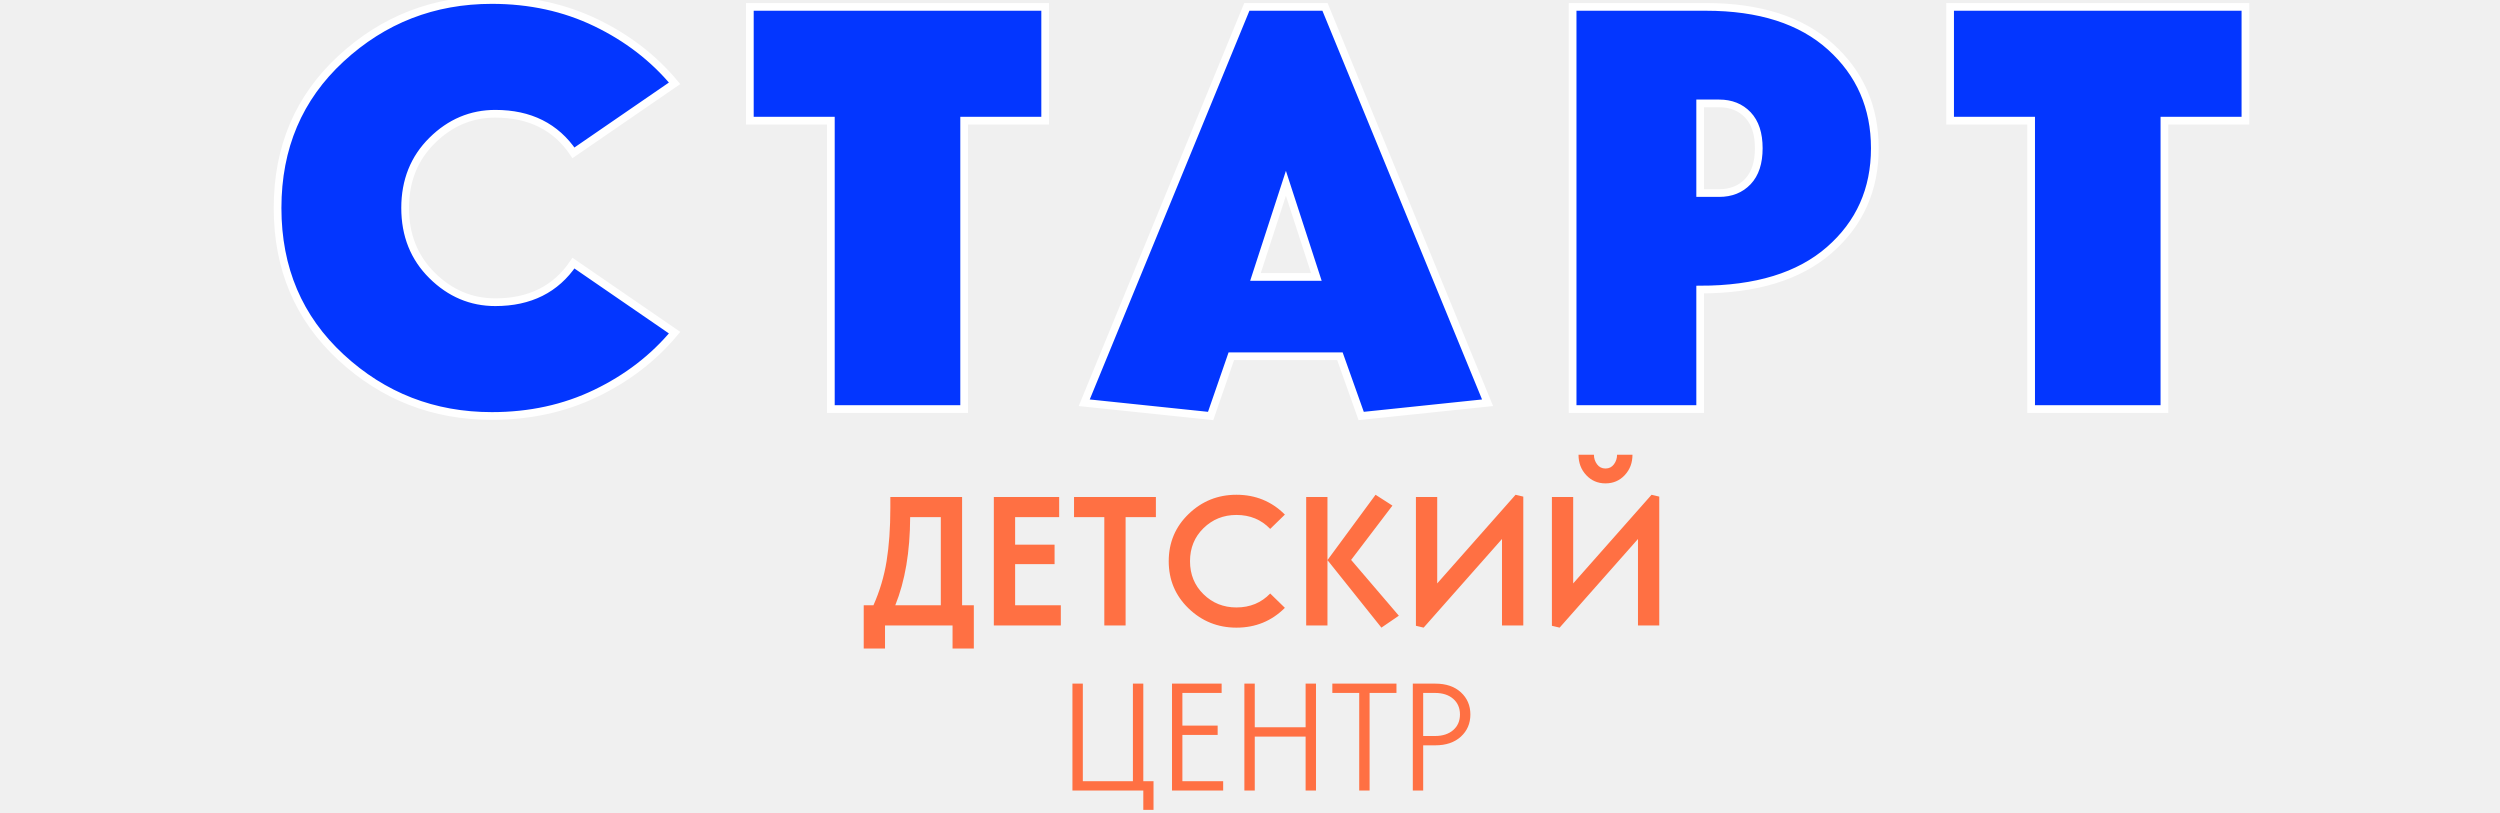
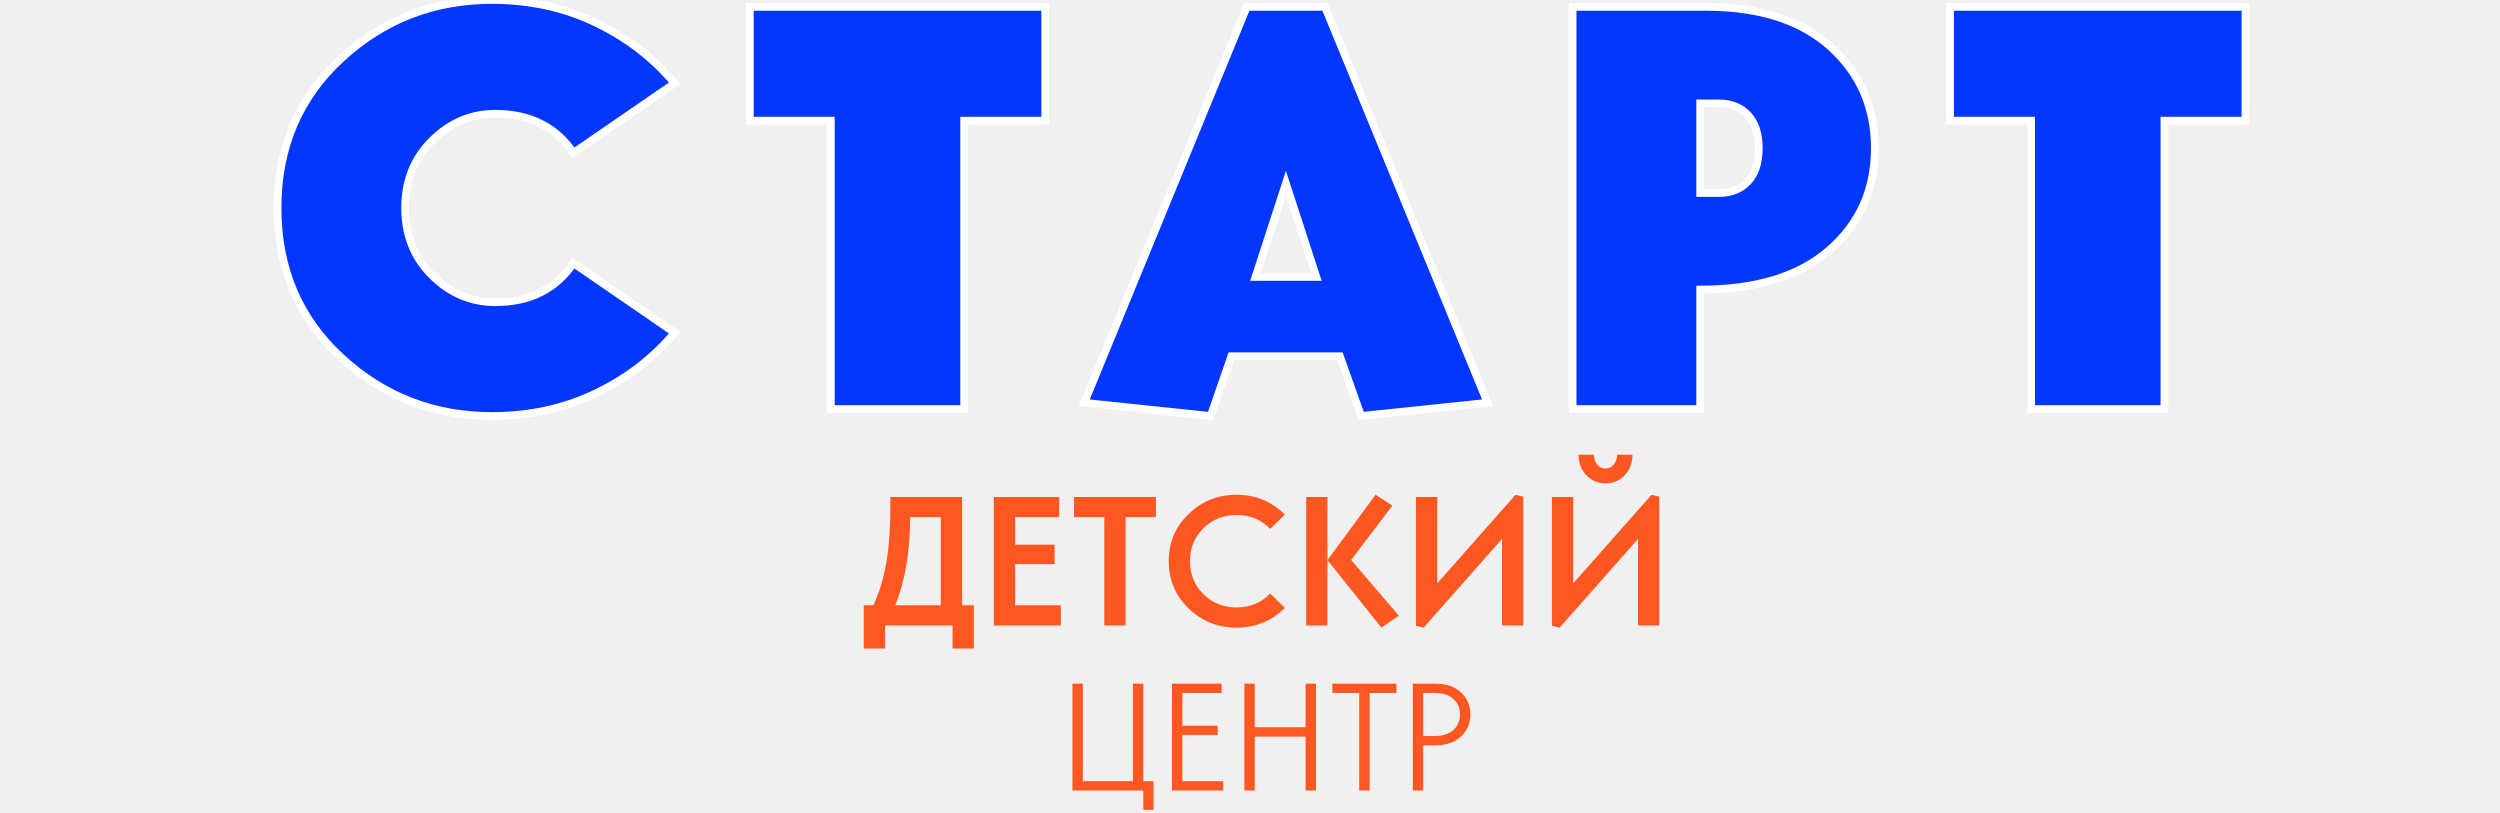
<svg xmlns="http://www.w3.org/2000/svg" width="459.754" height="149.402">
  <path fill="#0336FF" stroke="#FFF" stroke-width="1.417" stroke-miterlimit="10" d="M90.457 0c6.975 0 13.348 1.393 19.125 4.173 5.775 2.784 10.602 6.5 14.476 11.148l-18.596 12.785c-3.242-4.79-8.03-7.185-14.37-7.185-4.439 0-8.313 1.638-11.623 4.914-3.313 3.274-4.965 7.414-4.965 12.414 0 5.004 1.654 9.141 4.965 12.416 3.311 3.276 7.185 4.913 11.623 4.913 6.34 0 11.128-2.395 14.37-7.185l18.596 12.785c-3.874 4.649-8.7 8.364-14.476 11.146-5.776 2.784-12.15 4.175-19.125 4.175-10.709 0-19.953-3.591-27.736-10.778-7.784-7.186-11.676-16.341-11.676-27.472 0-11.128 3.891-20.288 11.676-27.472C70.504 3.593 79.75 0 90.457 0h0zm47.441 22.189V1.267h54.311v20.922H177.31v53.042h-24.514V22.189h-14.898zm105.77-20.922l29.899 72.801-23.245 2.43-3.909-10.986h-19.971l-3.803 10.986-23.247-2.43 29.903-72.801h14.373zm-7.186 32.44l-5.6 17.222h11.2l-5.6-17.222zm108.302-6.448c0 7.609-2.783 13.843-8.346 18.703-5.565 4.86-13.491 7.29-23.773 7.29v21.979h-23.458V1.267h24.512c9.861 0 17.504 2.449 22.929 7.344 5.426 4.896 8.136 11.112 8.136 18.648zm-32.119-8.24v16.482h3.485c2.185 0 3.944-.702 5.283-2.114 1.337-1.408 2.008-3.449 2.008-6.129 0-2.674-.67-4.717-2.008-6.127-1.339-1.407-3.1-2.113-5.283-2.113l-3.485.001h0zm45.962 3.17V1.267h54.31v20.922h-14.898v53.042h-24.512V22.189h-14.9z" />
-   <path fill="#FF7043" d="M179.09 111.305v7.965h-3.915v-4.252h-12.419v4.252h-3.916v-7.965h1.789a32.643 32.643 0 0 0 2.414-8.101c.46-2.834.692-6.098.692-9.788v-2.023h13.195v19.912h2.16zm-14.445 0h8.371v-16.2h-5.636c-.022 6.346-.934 11.745-2.735 16.2zm30.442 0v3.713h-12.319V91.393h12.016v3.712h-8.101v5.063h7.256v3.577h-7.256v7.56h8.404zm2.43-16.2v-3.712h15.053v3.712H207v19.913h-3.915V95.105h-5.568zm29.867-4.118c3.511 0 6.479 1.215 8.909 3.646l-2.701 2.633c-1.642-1.709-3.712-2.565-6.208-2.565-2.386 0-4.404.812-6.059 2.431-1.653 1.617-2.48 3.646-2.48 6.074 0 2.43.827 4.455 2.48 6.073 1.653 1.621 3.673 2.432 6.059 2.432 2.496 0 4.566-.855 6.208-2.564l2.701 2.634c-2.43 2.429-5.399 3.645-8.909 3.645-3.42 0-6.351-1.178-8.792-3.526-2.441-2.353-3.662-5.25-3.662-8.69s1.221-6.339 3.662-8.689c2.441-2.358 5.372-3.534 8.792-3.534zm16.738 24.031h-3.913V91.393h3.913v23.625zm0-12.014l8.844-12.016 3.104 1.992-7.595 9.988 8.775 10.261-3.206 2.193-9.922-12.418zm32.097-3.883l-14.411 16.302-1.418-.34V91.394h3.915v15.896l14.411-16.302 1.419.339v23.692h-3.916V99.121zm25.008 0l-14.409 16.302-1.42-.34V91.394h3.914v15.896l14.411-16.302 1.418.339v23.692h-3.914V99.121zm-10.935-15.49h2.834c0 .653.192 1.236.574 1.755.382.518.898.775 1.553.775s1.17-.258 1.553-.775a2.875 2.875 0 0 0 .574-1.755h2.834c0 1.484-.471 2.732-1.417 3.745s-2.127 1.519-3.544 1.519-2.599-.506-3.544-1.519c-.945-1.011-1.417-2.26-1.417-3.745zm-80.038 60.032h1.881v5.278h-1.881v-3.565h-13.03V125.72h1.91v17.943h9.21V125.72h1.91v17.943zm14.687 0v1.713h-9.407V125.72h9.126v1.713h-7.217v6.01h6.486v1.712h-6.486v8.508h7.498zm15.163-17.944h1.909v19.655h-1.909v-9.911h-9.351v9.911h-1.91v-19.655h1.91v8.029h9.351v-8.029zm4.914 1.715v-1.713h11.794v1.713h-4.941v17.943h-1.91v-17.943h-4.943zm16.708 9.631v8.312h-1.909V125.72h4.129c1.982 0 3.556.535 4.717 1.602 1.16 1.066 1.742 2.425 1.742 4.07 0 1.647-.582 3.006-1.742 4.072-1.161 1.065-2.734 1.602-4.717 1.602l-2.22-.001zm0-1.713h2.162c1.404 0 2.522-.361 3.354-1.082.832-.722 1.249-1.68 1.249-2.879 0-1.197-.417-2.158-1.249-2.88s-1.95-1.079-3.354-1.079h-2.162v7.92z" />
+   <path fill="#ff5722" d="M179.09 111.305v7.965h-3.915v-4.252h-12.419v4.252h-3.916v-7.965h1.789a32.643 32.643 0 0 0 2.414-8.101c.46-2.834.692-6.098.692-9.788v-2.023h13.195v19.912h2.16zm-14.445 0h8.371v-16.2h-5.636c-.022 6.346-.934 11.745-2.735 16.2zm30.442 0v3.713h-12.319V91.393h12.016v3.712h-8.101v5.063h7.256v3.577h-7.256v7.56h8.404zm2.43-16.2v-3.712h15.053v3.712H207v19.913h-3.915V95.105h-5.568zm29.867-4.118c3.511 0 6.479 1.215 8.909 3.646l-2.701 2.633c-1.642-1.709-3.712-2.565-6.208-2.565-2.386 0-4.404.812-6.059 2.431-1.653 1.617-2.48 3.646-2.48 6.074 0 2.43.827 4.455 2.48 6.073 1.653 1.621 3.673 2.432 6.059 2.432 2.496 0 4.566-.855 6.208-2.564l2.701 2.634c-2.43 2.429-5.399 3.645-8.909 3.645-3.42 0-6.351-1.178-8.792-3.526-2.441-2.353-3.662-5.25-3.662-8.69s1.221-6.339 3.662-8.689c2.441-2.358 5.372-3.534 8.792-3.534zm16.738 24.031h-3.913V91.393h3.913v23.625zm0-12.014l8.844-12.016 3.104 1.992-7.595 9.988 8.775 10.261-3.206 2.193-9.922-12.418zm32.097-3.883l-14.411 16.302-1.418-.34V91.394h3.915v15.896l14.411-16.302 1.419.339v23.692h-3.916V99.121zm25.008 0l-14.409 16.302-1.42-.34V91.394h3.914v15.896l14.411-16.302 1.418.339v23.692h-3.914V99.121zm-10.935-15.49h2.834c0 .653.192 1.236.574 1.755.382.518.898.775 1.553.775s1.17-.258 1.553-.775a2.875 2.875 0 0 0 .574-1.755h2.834c0 1.484-.471 2.732-1.417 3.745s-2.127 1.519-3.544 1.519-2.599-.506-3.544-1.519c-.945-1.011-1.417-2.26-1.417-3.745zm-80.038 60.032h1.881v5.278h-1.881v-3.565h-13.03V125.72h1.91v17.943h9.21V125.72h1.91v17.943zm14.687 0v1.713h-9.407V125.72h9.126v1.713h-7.217v6.01h6.486v1.712h-6.486v8.508h7.498zm15.163-17.944h1.909v19.655h-1.909v-9.911h-9.351v9.911h-1.91v-19.655h1.91v8.029h9.351v-8.029zm4.914 1.715v-1.713h11.794v1.713h-4.941v17.943h-1.91v-17.943h-4.943zm16.708 9.631v8.312h-1.909V125.72h4.129c1.982 0 3.556.535 4.717 1.602 1.16 1.066 1.742 2.425 1.742 4.07 0 1.647-.582 3.006-1.742 4.072-1.161 1.065-2.734 1.602-4.717 1.602l-2.22-.001zm0-1.713h2.162c1.404 0 2.522-.361 3.354-1.082.832-.722 1.249-1.68 1.249-2.879 0-1.197-.417-2.158-1.249-2.88s-1.95-1.079-3.354-1.079h-2.162v7.92z" />
</svg>
